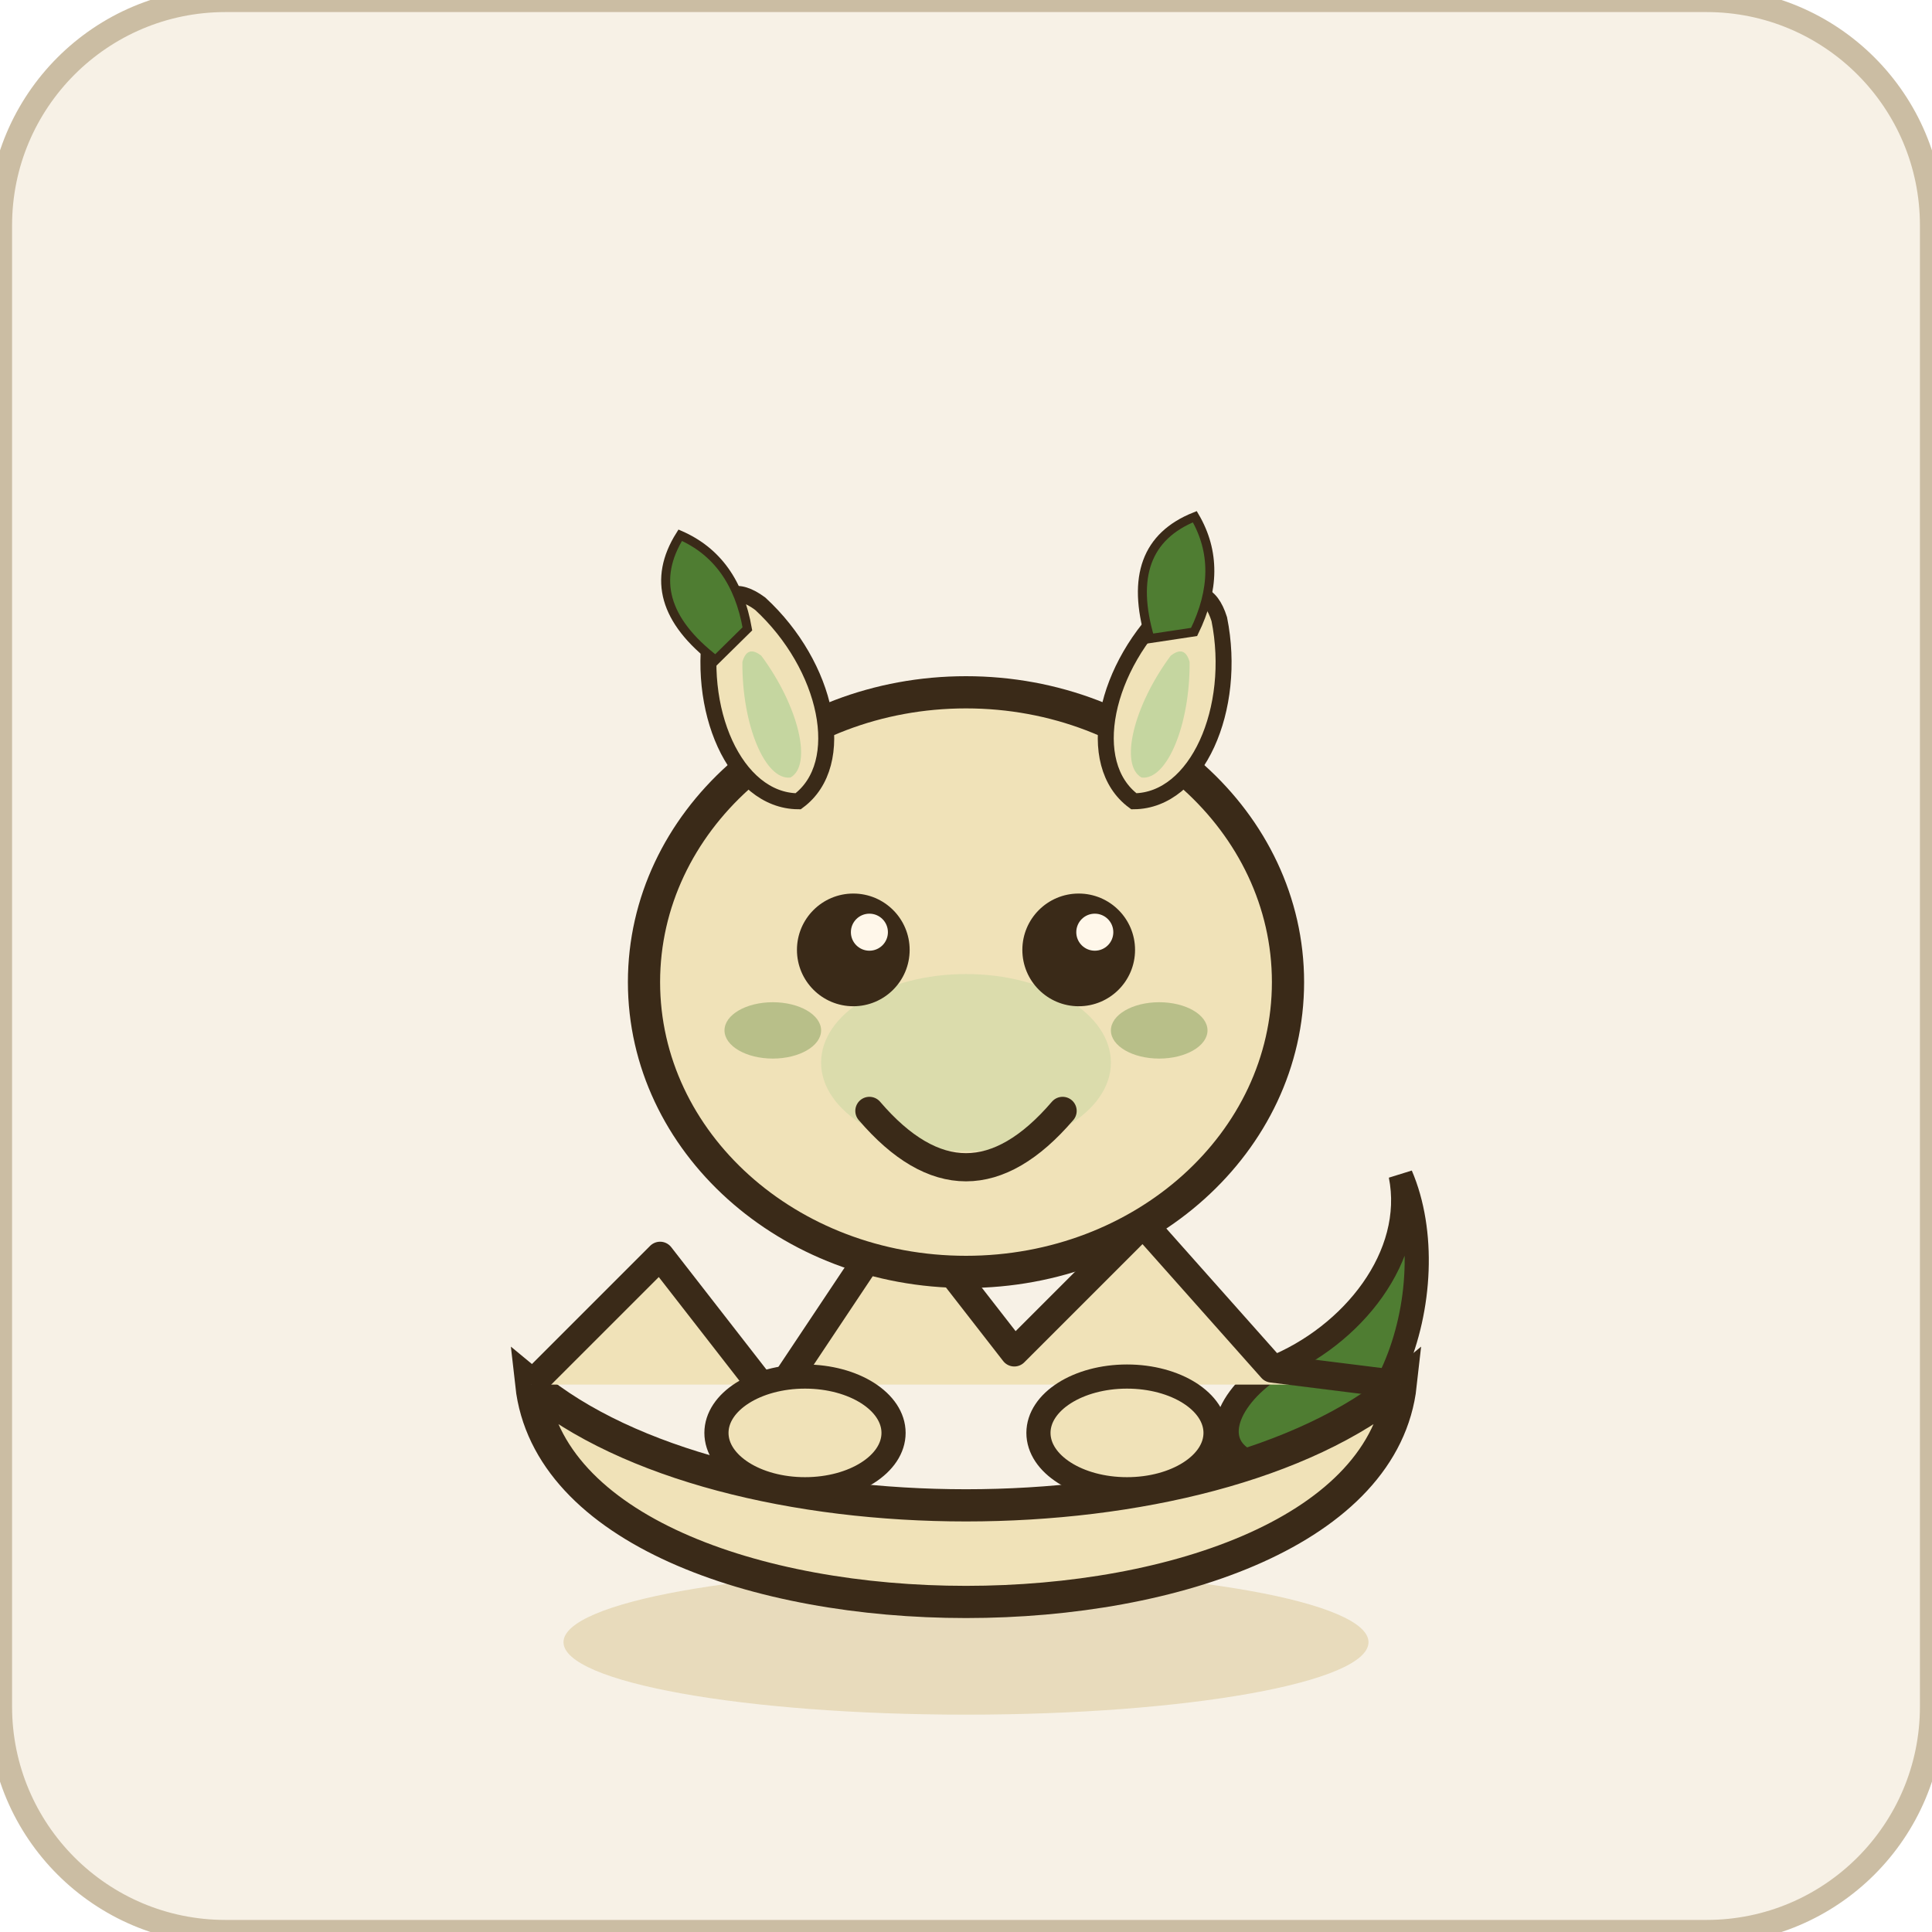
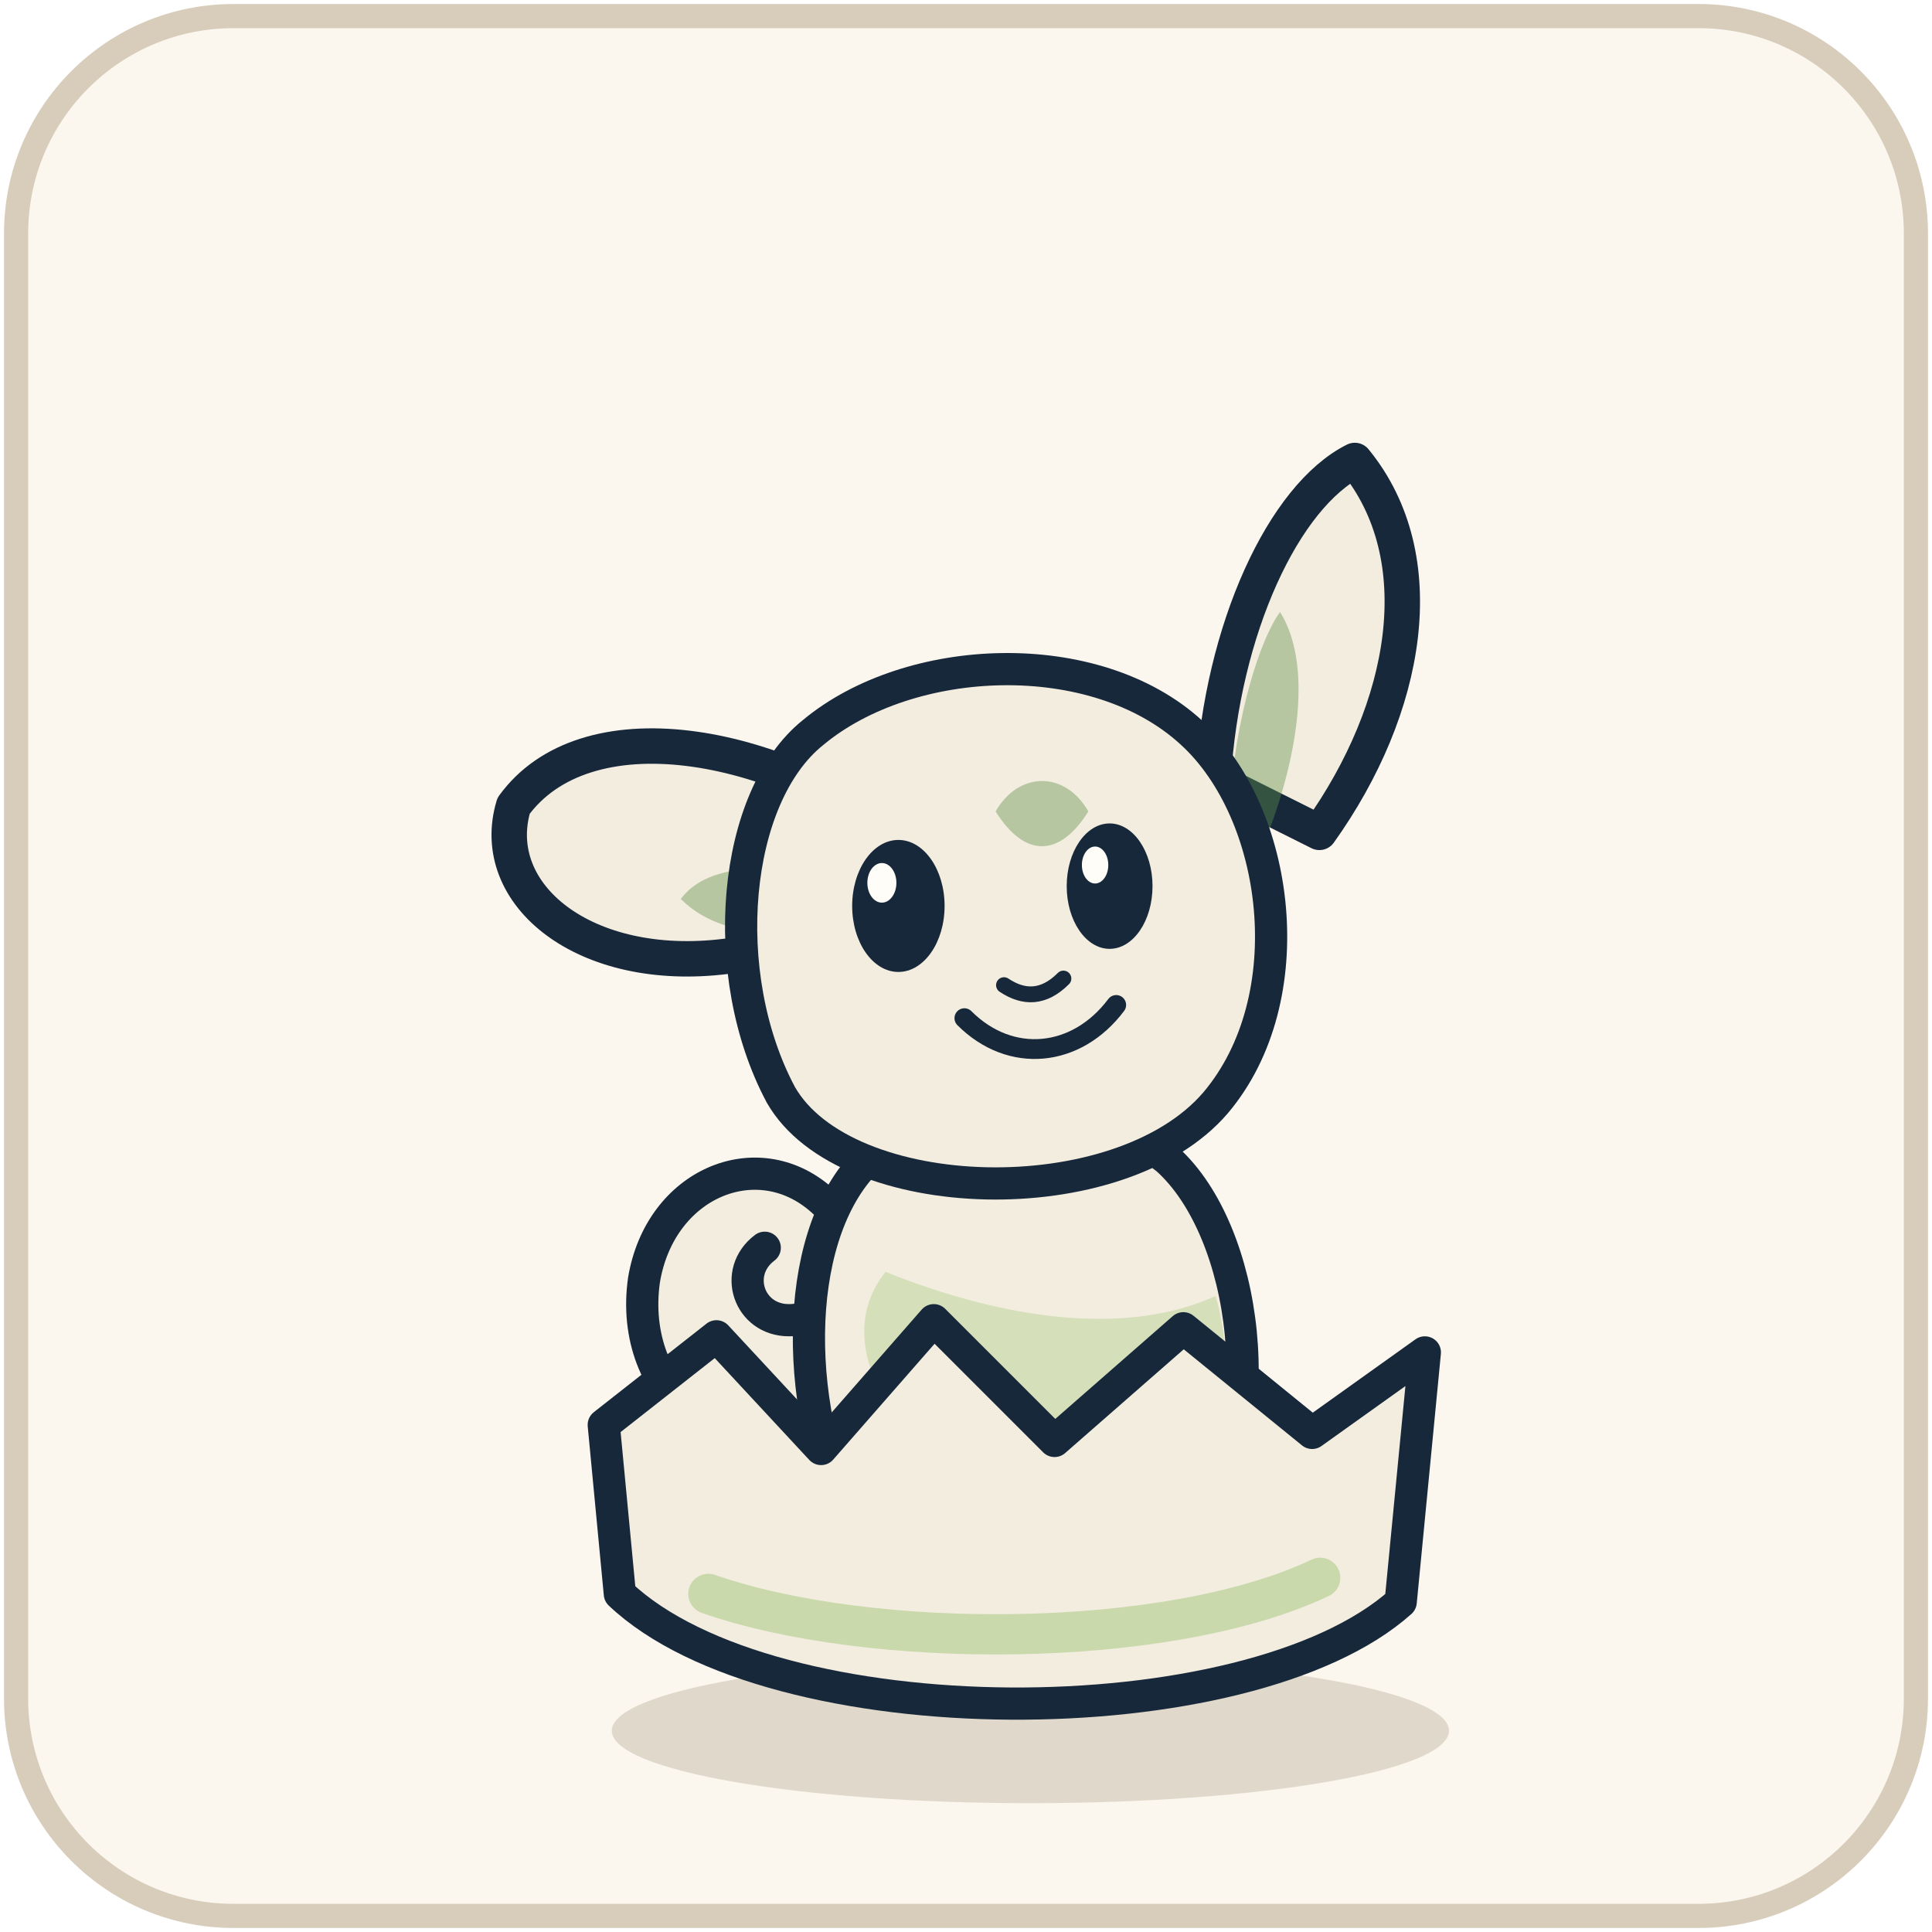
- <svg xmlns="http://www.w3.org/2000/svg" viewBox="0 0 240 240" width="240" height="240" role="img" data-gitty-class="earth" data-gitty-stage="hatchling" data-gitty-behavior="idle" data-gitty-face="happy">
-   <style> .gitty-idle { animation: gitty-bob 2.6s ease-in-out infinite; } .gitty-playing { animation: gitty-play 0.7s ease-in-out infinite; } .gitty-eating { animation: gitty-nibble 0.55s ease-in-out infinite; } .gitty-resting { animation: gitty-bob 4s ease-in-out infinite; } .gitty-sleepy { animation: gitty-bob 3.4s ease-in-out infinite; } .gitty-sleeping, .gitty-hibernating { animation: gitty-breathe 4.8s ease-in-out infinite; } .gitty-playing .gitty-tail { animation: gitty-wag 0.8s ease-in-out infinite; } .gitty-idle .gitty-ear, .gitty-playing .gitty-ear { animation: gitty-ear 2.8s ease-in-out infinite; } .gitty-bubble { animation: gitty-rise 3s ease-in-out infinite; } .gitty-flame { animation: gitty-flicker 0.9s ease-in-out infinite; } .gitty-spark { animation: gitty-flicker 1.2s ease-in-out infinite; } .gitty-psy { animation: gitty-float 2.8s ease-in-out infinite; } .gitty-zzz { animation: gitty-fade 2.2s ease-in-out infinite; } .gitty-orbit { animation: gitty-spin 6s linear infinite; } .gitty-shadow-idle { animation: gitty-shadow-bob 2.6s ease-in-out infinite; } .gitty-shadow-playing { animation: gitty-shadow-play 0.7s ease-in-out infinite; } .gitty-shadow-eating { animation: gitty-shadow-nibble 0.55s ease-in-out infinite; } .gitty-shadow-resting { animation: gitty-shadow-bob 4s ease-in-out infinite; } .gitty-shadow-sleepy { animation: gitty-shadow-bob 3.4s ease-in-out infinite; } .gitty-shadow-sleeping, .gitty-shadow-hibernating { animation: gitty-shadow-breathe 4.8s ease-in-out infinite; } @keyframes gitty-bob { 0%, 100% { transform: translateY(0); } 50% { transform: translateY(-4px); } } @keyframes gitty-play { 0%, 100% { transform: translateY(0) rotate(0deg); } 30% { transform: translateY(-6px) rotate(-5deg); } 70% { transform: translateY(-2px) rotate(5deg); } } @keyframes gitty-nibble { 0%, 100% { transform: translateY(0); } 50% { transform: translateY(2px); } } @keyframes gitty-breathe { 0%, 100% { transform: scale(1); } 50% { transform: scale(1.018); } } @keyframes gitty-wag { 0%, 100% { transform: rotate(0deg); } 50% { transform: rotate(16deg); } } @keyframes gitty-ear { 0%, 78%, 100% { transform: rotate(0deg); } 88% { transform: rotate(-9deg); } } @keyframes gitty-rise { 0%, 100% { opacity: 0.35; transform: translateY(0); } 50% { opacity: 0.9; transform: translateY(-8px); } } @keyframes gitty-flicker { 0%, 100% { opacity: 0.65; } 50% { opacity: 1; } } @keyframes gitty-float { 0%, 100% { transform: translateY(0); } 50% { transform: translateY(-6px); } } @keyframes gitty-fade { 0%, 100% { opacity: 0.25; } 50% { opacity: 0.8; } } @keyframes gitty-spin { to { transform: rotate(360deg); } } @keyframes gitty-shadow-bob { 0%, 100% { transform: scale(1); } 50% { transform: scale(0.72); } } @keyframes gitty-shadow-play { 0%, 100% { transform: scale(1); } 30% { transform: scale(0.58); } 70% { transform: scale(0.82); } } @keyframes gitty-shadow-nibble { 0%, 100% { transform: scale(1); } 50% { transform: scale(1.12); } } @keyframes gitty-shadow-breathe { 0%, 100% { transform: scale(1); } 50% { transform: scale(1.05); } } @media (max-width: 96px) { .gitty-detail { display: none; } } @media (prefers-reduced-motion: reduce) { .gitty-idle, .gitty-playing, .gitty-eating, .gitty-resting, .gitty-sleepy, .gitty-sleeping, .gitty-hibernating, .gitty-bubble, .gitty-flame, .gitty-spark, .gitty-psy, .gitty-zzz, .gitty-orbit, .gitty-playing .gitty-tail, .gitty-idle .gitty-ear, .gitty-playing .gitty-ear, .gitty-shadow-idle, .gitty-shadow-playing, .gitty-shadow-eating, .gitty-shadow-resting, .gitty-shadow-sleepy, .gitty-shadow-sleeping, .gitty-shadow-hibernating { animation: none; } } </style>
-   <rect width="240" height="240" rx="28" fill="#f7f1e6" stroke="#cbbda3" stroke-width="3" />
-   <g transform="translate(120 150) scale(1) translate(-120 -150)">
-     <g transform="translate(120 204)">
-       <g class="gitty-shadow gitty-shadow-idle">
-         <ellipse cx="0" cy="0" rx="50" ry="9" fill="#d4c089" opacity="0.45" />
-       </g>
-     </g>
-     <g class="gitty-idle">
-       <g data-gitty-body="hatchling">
-         <g transform="translate(158 168)">
-           <g class="gitty-tail">
-             <path d="M0 2 C10 -2 18 -12 16 -22 C22 -8 14 16 -2 14 C-8 12 -6 6 0 2Z" fill="#4f7d32" stroke="#3a2a18" stroke-width="3" />
+ <svg xmlns="http://www.w3.org/2000/svg" viewBox="0 0 240 240" width="240" height="240" role="img" data-prototype-class="earth" data-prototype-stage="hatchling" data-prototype-mood="happy" data-prototype-hunger="normal" data-prototype-behavior="idle" data-prototype-expression="happy" data-class-effect-level="none" data-gitty-class="earth" data-gitty-stage="hatchling" data-gitty-body="hatchling" data-gitty-behavior="idle" data-gitty-face="happy">
+   <style> .gitty-character { animation: gitty-breathe 3.8s ease-in-out infinite; transform-box: fill-box; transform-origin: 50% 100%; } .gitty-tail { animation: tail-idle 4.2s ease-in-out infinite; transform-box: fill-box; transform-origin: 80% 80%; } .gitty-eyes { animation: gitty-blink 5.6s ease-in-out infinite; transform-box: fill-box; transform-origin: center; } .stage-hatchling .gitty-ears, .stage-baby .gitty-ears { transform: scale(1.1); transform-box: fill-box; transform-origin: 50% 100%; } .stage-mature .gitty-tail { transform: scale(1.04); transform-box: fill-box; transform-origin: 85% 85%; } .behavior-sleeping .gitty-anatomy, .behavior-hibernating .gitty-anatomy { transform-origin: 50% 100%; } .food-bowl { animation: food-bowl-nudge 2.4s ease-in-out infinite; transform-box: fill-box; transform-origin: center; } .play-ball { animation: play-ball-bounce 1.4s ease-in-out infinite; transform-box: fill-box; transform-origin: center; } .sleep-zzz, .sleep-particle { animation: sleep-float 3s ease-in-out infinite; transform-box: fill-box; transform-origin: center; } .sleep-particle-2 { animation-delay: -1.4s; animation-duration: 3.8s; } @keyframes gitty-breathe { 0%, 100% { transform: translateY(0) scaleY(1); } 50% { transform: translateY(-1px) scaleY(1.012); } } @keyframes gitty-blink { 0%, 44%, 48%, 100% { transform: scaleY(1); } 46% { transform: scaleY(.08); } } @keyframes tail-idle { 0%, 100% { transform: rotate(-1deg); } 50% { transform: rotate(3deg); } } @keyframes food-bowl-nudge { 0%, 70%, 100% { transform: translateX(0); } 82% { transform: translateX(-2px); } } @keyframes play-ball-bounce { 0%, 100% { transform: translateY(0) rotate(-4deg); } 50% { transform: translateY(-7px) rotate(9deg); } } @keyframes sleep-float { 0%, 100% { opacity: .35; transform: translateY(3px); } 50% { opacity: .9; transform: translateY(-5px); } } @media (prefers-reduced-motion: reduce) { .gitty-character, .gitty-tail, .gitty-eyes, .earth-leaf, .water-bubble, .water-drop, .air-wind, .air-spark, .fire-flame, .fire-ember, .psy-particle, .psy-character, .psy-shadow, .food-bowl, .play-ball, .sleep-zzz, .sleep-particle { animation: none !important; } } .class-earth .gitty-tail { animation-duration: 5.8s; } .earth-leaf { animation: earth-leaf-drift 6.4s ease-in-out infinite; transform-box: fill-box; transform-origin: center; } .leaf-2 { animation-duration: 7.8s; animation-delay: -2.1s; opacity: .76; } .leaf-3 { animation-duration: 5.9s; animation-delay: -4.2s; opacity: .88; } .leaf-4 { animation-duration: 8.6s; animation-delay: -1.3s; opacity: .68; } .leaf-5 { animation-duration: 7.1s; animation-delay: -5.4s; opacity: .82; } .leaf-6 { animation-duration: 9.2s; animation-delay: -3.2s; opacity: .72; } .leaf-7 { animation-duration: 7.5s; animation-delay: -1.7s; } .leaf-8 { animation-duration: 6.7s; animation-delay: -4.8s; } .leaf-9 { animation-duration: 8.2s; animation-delay: -2.6s; } @keyframes earth-leaf-drift { 0%, 100% { transform: translate(0, -4px) rotate(-8deg); } 50% { transform: translate(8px, 10px) rotate(24deg); } } </style>
+   <rect x="2" y="2" width="236" height="236" rx="27" fill="#fbf7ee" stroke="#d8cdbb" stroke-width="3" />
+   <g class="class-earth behavior-idle">
+     <ellipse class="gitty-shadow" cx="128" cy="215" rx="52" ry="9" fill="#ad9e88" opacity=".34" />
+     <g class="stage-hatchling" data-anatomy-stage="hatchling">
+       <g class="gitty-character">
+         <g class="gitty-tail">
+           <path data-anatomy-part="tail" d="M106 177 C90 184 78 173 80 159 C82 147 94 142 102 149 C108 154 105 164 98 164 C93 164 91 158 95 155" fill="#f3eddf" stroke="#17283b" stroke-width="4" stroke-linecap="round" stroke-linejoin="round" />
+           <g class="stage-class-markings stage-class-markings-hatchling" opacity="0.42" transform="translate(128 126) scale(.72) translate(-128 -126)" />
+         </g>
+         <g class="gitty-body">
+           <path data-anatomy-part="body" d="M109 143 C99 151 98 172 105 188 C112 201 139 203 149 190 C158 177 155 153 145 144 C135 136 118 136 109 143Z" fill="#f3eddf" stroke="#17283b" stroke-width="4" stroke-linecap="round" stroke-linejoin="round" />
+           <path d="M110 174 C116 187 132 192 145 185 C151 181 154 171 151 161 C140 166 125 164 110 158 C106 163 107 169 110 174Z" fill="#c9d9ac" opacity=".72" />
+           <g class="stage-class-markings stage-class-markings-hatchling" opacity="0.42" transform="translate(128 126) scale(.72) translate(-128 -126)" />
+         </g>
+         <g class="gitty-ears">
+           <path data-anatomy-part="left-ear" d="M104 96 C87 83 66 80 58 91 C55 101 66 110 82 108 C91 107 99 103 104 96Z" fill="#f3eddf" stroke="#17283b" stroke-width="4" stroke-linecap="round" stroke-linejoin="round" />
+           <path data-anatomy-part="right-ear" d="M137 88 C138 71 145 56 153 52 C162 63 159 80 149 94Z" fill="#f3eddf" stroke="#17283b" stroke-width="4" stroke-linecap="round" stroke-linejoin="round" />
+           <g class="stage-class-markings stage-class-markings-hatchling" opacity="0.42" transform="translate(128 126) scale(.72) translate(-128 -126)">
+             <path d="M95 89 C79 88 63 84 57 92 C65 100 80 98 96 92Z" fill="#5f8f4a" />
+             <path d="M143 78 C144 63 148 51 151 47 C156 55 154 69 149 82Z" fill="#5f8f4a" />
          </g>
        </g>
-         <path d="M66 172 C70 208 170 208 174 172 C150 192 90 192 66 172Z" fill="#f0e2b8" stroke="#3a2a18" stroke-width="4" />
-         <path d="M66 172 L82 156 96 174 112 150 126 168 142 152 158 170 174 172" fill="#f0e2b8" stroke="#3a2a18" stroke-width="3.5" stroke-linejoin="round" />
-         <ellipse cx="120" cy="122" rx="40" ry="36" fill="#f0e2b8" stroke="#3a2a18" stroke-width="4" />
-         <g transform="translate(98 96) rotate(-18) scale(0.62)">
-           <g class="gitty-ear">
-             <path d="M0 6 C-12 2 -14 -18 -5 -34 Q0 -41 5 -34 C14 -18 12 2 0 6Z" fill="#f0e2b8" stroke="#3a2a18" stroke-width="3.2" />
-             <path d="M0 1 C-5 0 -6 -12 -2 -24 Q0 -27 2 -24 C6 -12 5 0 0 1Z" fill="#c5d6a0" />
-             <path d="M-7 -26 q-11 -16 1 -26 q9 8 7 22z" fill="#4f7d32" stroke="#3a2a18" stroke-width="1.8" />
+         <g class="gitty-head">
+           <path data-anatomy-part="head" d="M101 91 C91 99 89 121 97 136 C105 150 139 151 151 137 C162 124 159 101 148 91 C136 80 113 81 101 91Z" fill="#f3eddf" stroke="#17283b" stroke-width="4" stroke-linecap="round" stroke-linejoin="round" />
+           <g class="stage-class-markings stage-class-markings-hatchling" opacity="0.42" transform="translate(128 126) scale(.72) translate(-128 -126)">
+             <path d="M122 91 C126 84 134 84 138 91 C133 99 127 99 122 91Z" fill="#5f8f4a" />
+           </g>
+           <g transform="translate(128 115) scale(.82) translate(-128 -115)">
+             <g class="gitty-face face-happy">
+               <g class="gitty-eyes">
+                 <ellipse cx="108" cy="112" rx="7" ry="10" fill="#17283b" />
+                 <ellipse cx="140" cy="109" rx="6.5" ry="9.5" fill="#17283b" />
+                 <ellipse cx="105.5" cy="108.5" rx="2.2" ry="3" fill="#fffdf8" />
+                 <ellipse cx="137.8" cy="105.8" rx="2" ry="2.8" fill="#fffdf8" />
+               </g>
+               <path d="M118 129 C125 136 135 135 141 127" fill="none" stroke="#17283b" stroke-width="3" stroke-linecap="round" />
+               <path d="M124 124 C127 126 130 126 133 123" fill="none" stroke="#17283b" stroke-width="2.4" stroke-linecap="round" />
+             </g>
          </g>
        </g>
-         <g transform="translate(142 96) rotate(18) scale(0.62)">
-           <g class="gitty-ear">
-             <path d="M0 6 C-12 2 -14 -18 -5 -34 Q0 -41 5 -34 C14 -18 12 2 0 6Z" fill="#f0e2b8" stroke="#3a2a18" stroke-width="3.2" />
-             <path d="M0 1 C-5 0 -6 -12 -2 -24 Q0 -27 2 -24 C6 -12 5 0 0 1Z" fill="#c5d6a0" />
-             <path d="M-7 -26 q-11 -16 1 -26 q9 8 7 22z" fill="#4f7d32" stroke="#3a2a18" stroke-width="1.8" />
-           </g>
+         <g class="gitty-paws">
+           <path data-anatomy-part="left-paw" d="M105 184 C98 188 101 197 111 198 C119 198 122 191 116 186Z" fill="#f3eddf" stroke="#17283b" stroke-width="4" stroke-linecap="round" stroke-linejoin="round" />
+           <path data-anatomy-part="right-paw" d="M139 185 C133 190 137 198 147 198 C155 197 157 190 150 186Z" fill="#f3eddf" stroke="#17283b" stroke-width="4" stroke-linecap="round" stroke-linejoin="round" />
+           <path d="M103 202 L106 198 M111 204 L113 200 M148 203 L151 199 M156 204 L158 200" stroke="#17283b" stroke-width="1.8" stroke-linecap="round" />
        </g>
-         <ellipse cx="120" cy="132" rx="18" ry="11" fill="#c5d6a0" opacity="0.5" />
-         <ellipse cx="100" cy="178" rx="11" ry="7" fill="#f0e2b8" stroke="#3a2a18" stroke-width="3" />
-         <ellipse cx="140" cy="178" rx="11" ry="7" fill="#f0e2b8" stroke="#3a2a18" stroke-width="3" />
      </g>
-       <g class="gitty-earth" fill="#4f7d32" stroke="#3a2a18" stroke-width="2" />
-       <circle cx="106" cy="118" r="7" fill="#3a2a18" />
-       <circle cx="134" cy="118" r="7" fill="#3a2a18" />
-       <circle cx="108" cy="115.8" r="2.3" fill="#fff7ea" />
-       <circle cx="136" cy="115.8" r="2.3" fill="#fff7ea" />
-       <ellipse cx="96" cy="128" rx="6" ry="3.5" fill="#4f7d32" opacity="0.35" />
-       <ellipse cx="144" cy="128" rx="6" ry="3.5" fill="#4f7d32" opacity="0.35" />
-       <path d="M108 138 q12 14 24 0" fill="none" stroke="#3a2a18" stroke-width="3.5" stroke-linecap="round" />
+       <g class="hatchling-shell">
+         <path d="M75 177 L89 166 L102 180 L116 164 L131 179 L147 165 L163 178 L177 168 L174 199 C155 216 96 216 77 198Z" fill="#f3eddf" stroke="#17283b" stroke-width="4" stroke-linejoin="round" />
+         <path d="M88 198 C108 205 145 205 164 196" fill="none" stroke="#c9d9ac" stroke-width="5" stroke-linecap="round" />
+       </g>
    </g>
  </g>
</svg>
